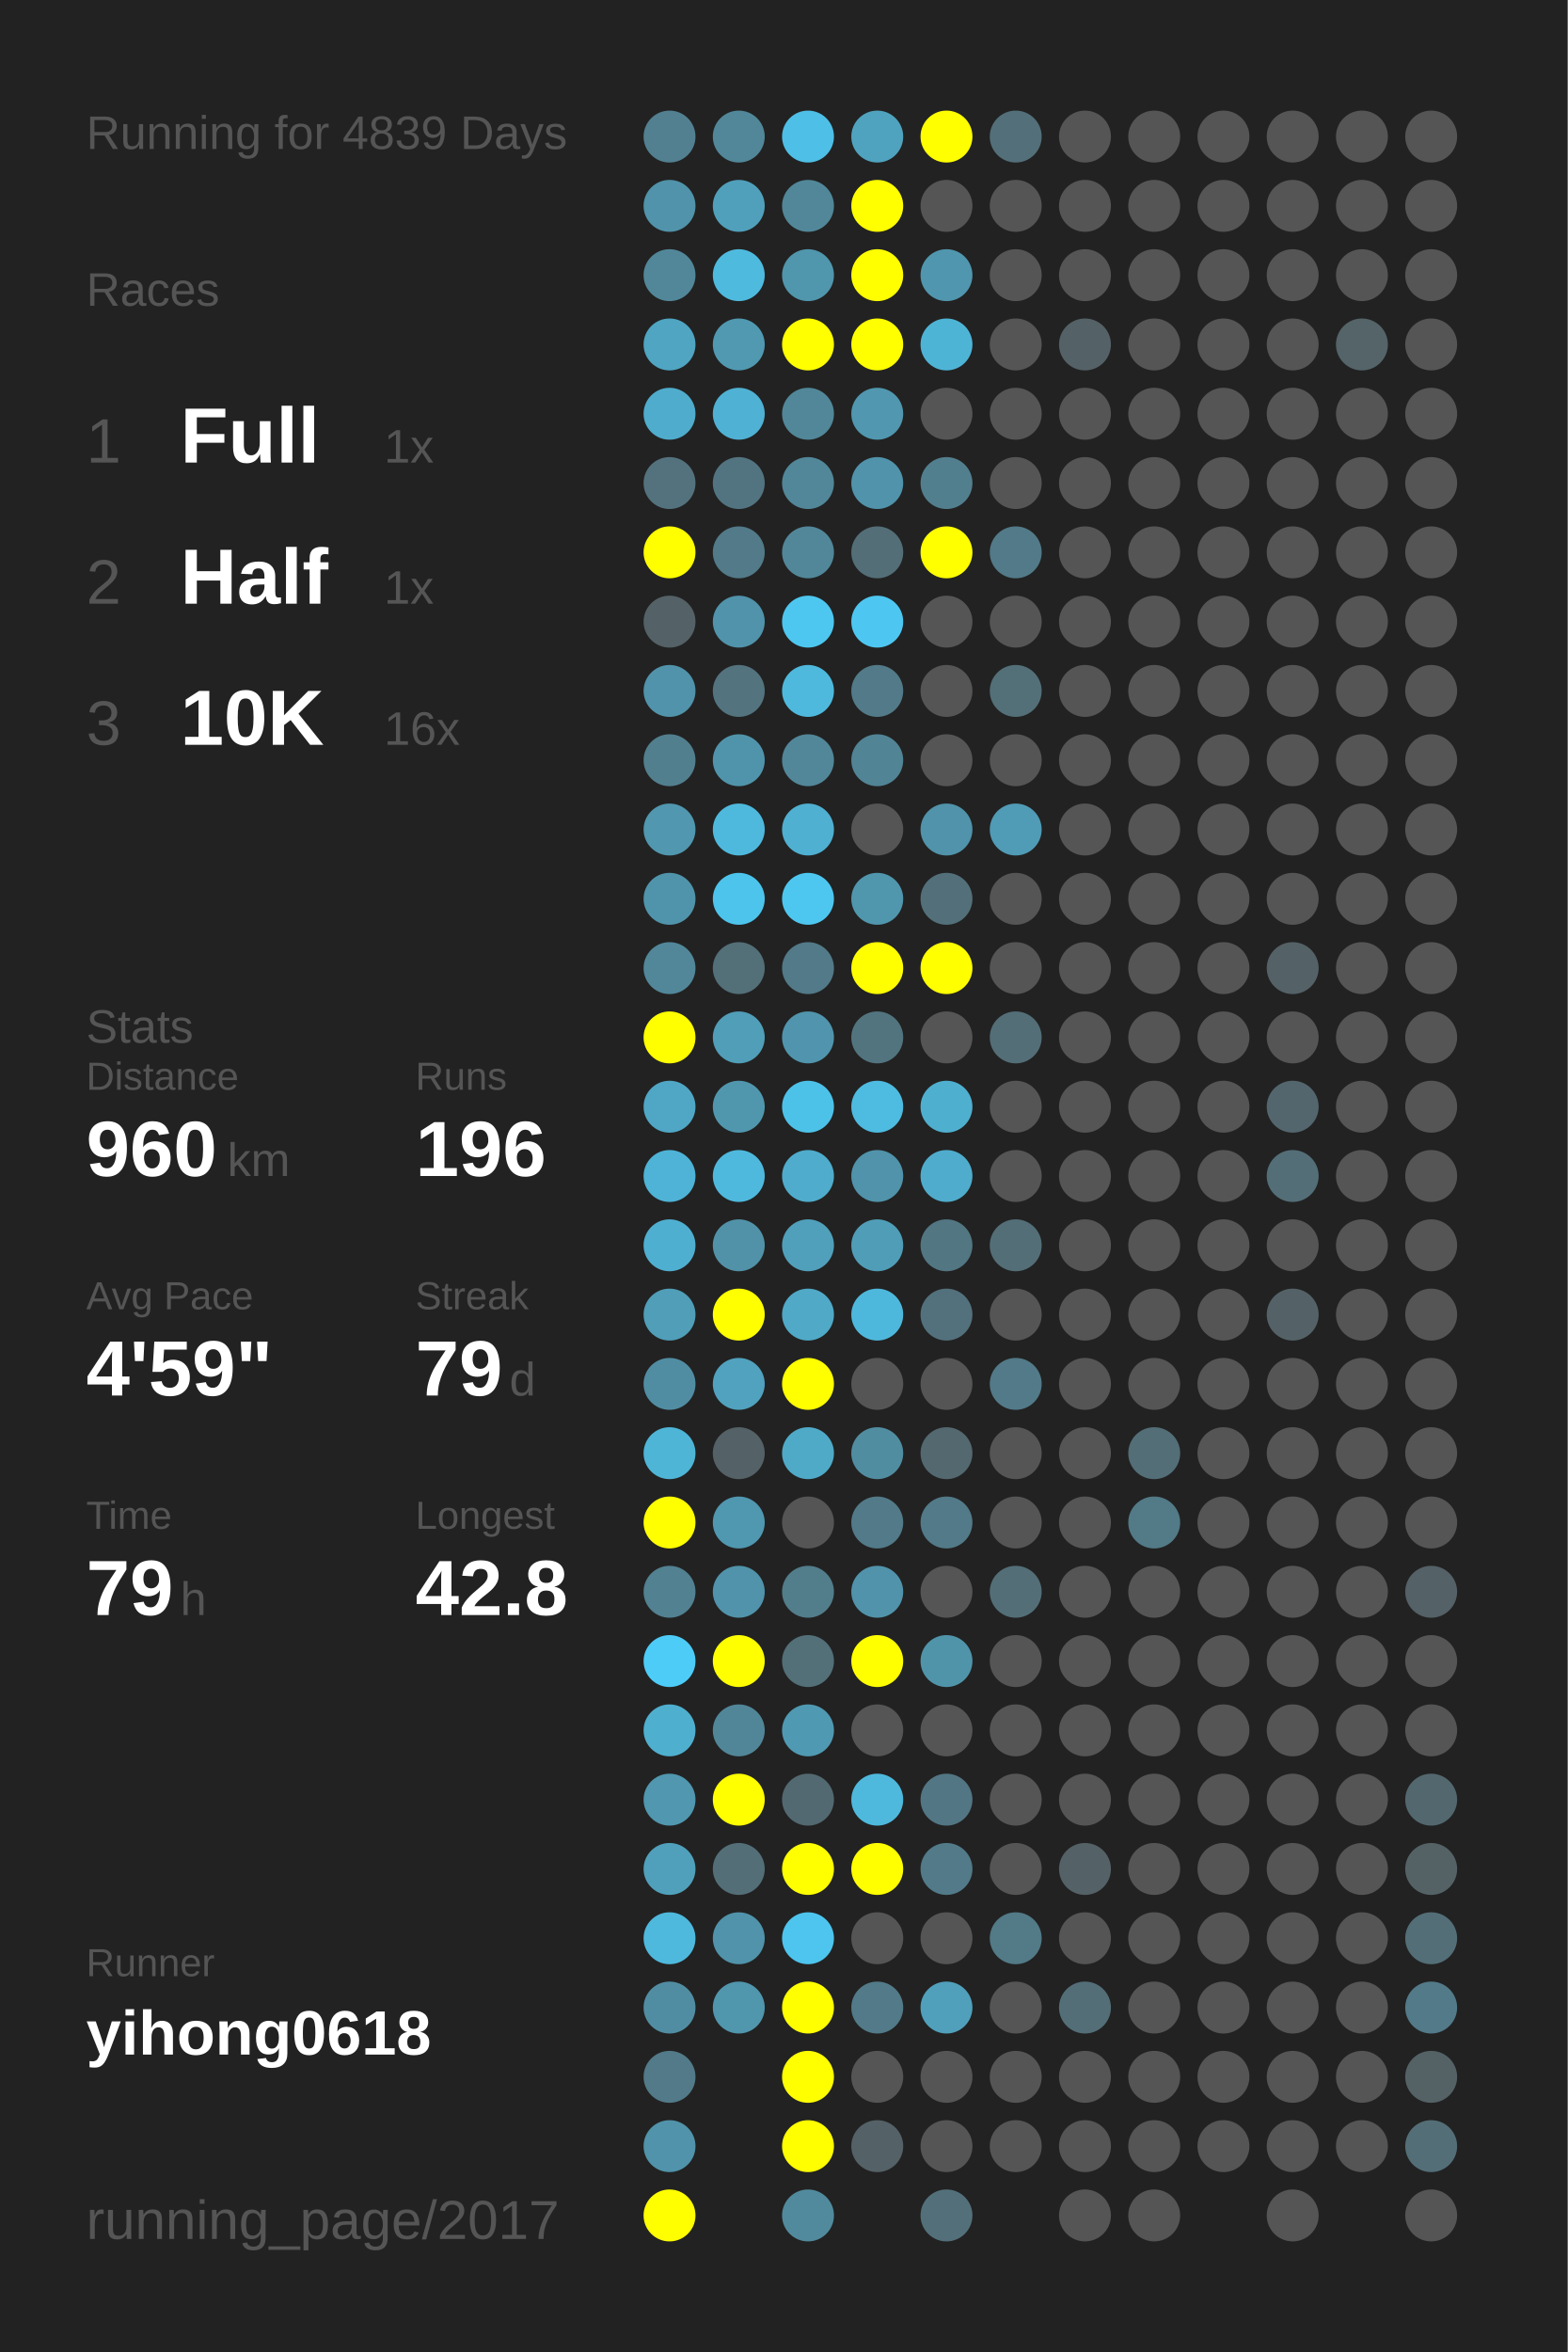
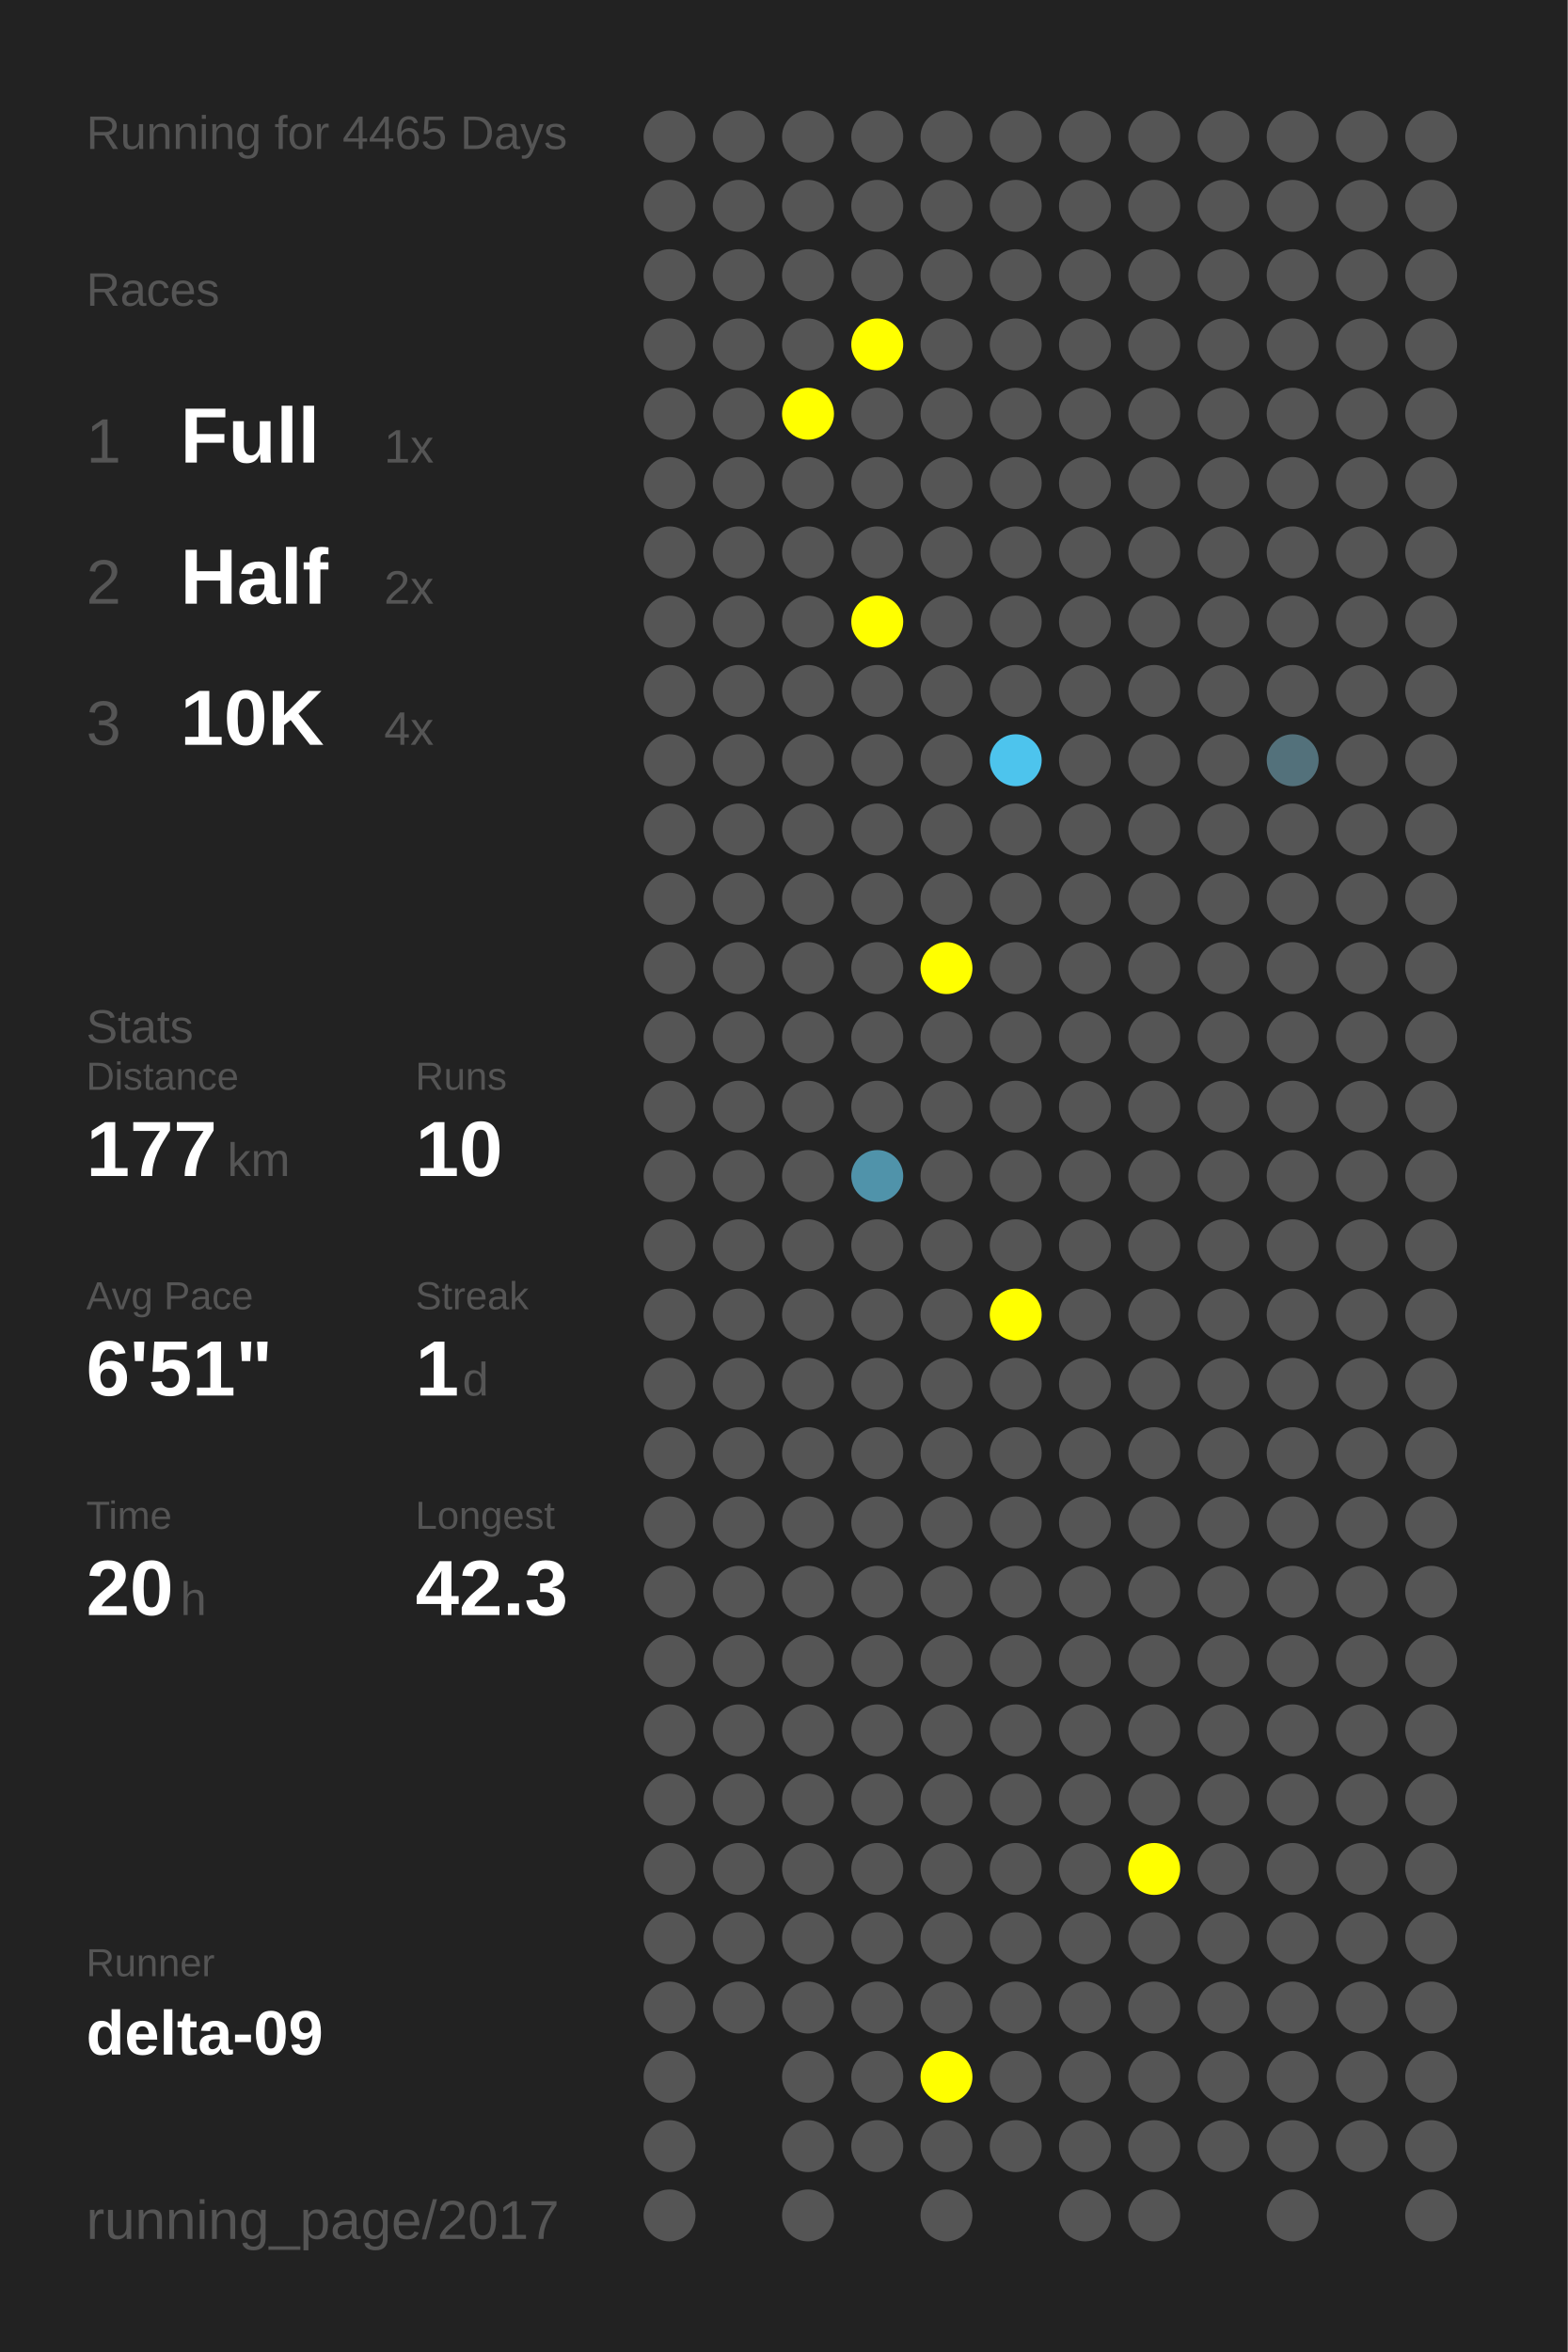
<svg xmlns="http://www.w3.org/2000/svg" baseProfile="full" height="300mm" version="1.1" viewBox="0,0,200,300" width="200mm">
  <defs />
  <rect fill="#222222" height="300" width="200" x="0" y="0" />
-   <text fill="#555555" style="font-size:6px; font-family:Arial;" x="11" y="19">Running for 4839 Days</text>
+   <text fill="#555555" style="font-size:6px; font-family:Arial;" x="11" y="19">Running for 4465 Days</text>
  <text fill="#555555" style="font-size:6px; font-family:Arial;" x="11" y="39">Races</text>
  <text fill="#555555" style="font-size:8px; font-family:Arial;" x="11" y="59">1</text>
  <text fill="#FFFFFF" style="font-size:10px; font-family:Arial; font-weight:bold;" x="23" y="59">Full</text>
  <text fill="#555555" style="font-size:6px; font-family:Arial;" x="49" y="59">1x</text>
  <text fill="#555555" style="font-size:8px; font-family:Arial;" x="11" y="77">2</text>
  <text fill="#FFFFFF" style="font-size:10px; font-family:Arial; font-weight:bold;" x="23" y="77">Half</text>
-   <text fill="#555555" style="font-size:6px; font-family:Arial;" x="49" y="77">1x</text>
+   <text fill="#555555" style="font-size:6px; font-family:Arial;" x="49" y="77">2x</text>
  <text fill="#555555" style="font-size:8px; font-family:Arial;" x="11" y="95">3</text>
  <text fill="#FFFFFF" style="font-size:10px; font-family:Arial; font-weight:bold;" x="23" y="95">10K</text>
-   <text fill="#555555" style="font-size:6px; font-family:Arial;" x="49" y="95">16x</text>
+   <text fill="#555555" style="font-size:6px; font-family:Arial;" x="49" y="95">4x</text>
  <text fill="#555555" style="font-size:6px; font-family:Arial;" x="11" y="133">Stats</text>
  <text fill="#555555" style="font-size:5px; font-family:Arial;" x="11" y="139">Distance</text>
-   <text fill="#FFFFFF" style="font-size:10px; font-family:Arial; font-weight:bold;" x="11" y="150">960</text>
+   <text fill="#FFFFFF" style="font-size:10px; font-family:Arial; font-weight:bold;" x="11" y="150">177</text>
  <text fill="#555555" style="font-size:6px; font-family:Arial;" x="29" y="150">km</text>
  <text fill="#555555" style="font-size:5px; font-family:Arial;" x="53" y="139">Runs</text>
-   <text fill="#FFFFFF" style="font-size:10px; font-family:Arial; font-weight:bold;" x="53" y="150">196</text>
+   <text fill="#FFFFFF" style="font-size:10px; font-family:Arial; font-weight:bold;" x="53" y="150">10</text>
  <text fill="#555555" style="font-size:5px; font-family:Arial;" x="11" y="167">Avg Pace</text>
-   <text fill="#FFFFFF" style="font-size:10px; font-family:Arial; font-weight:bold;" x="11" y="178">4'59"</text>
+   <text fill="#FFFFFF" style="font-size:10px; font-family:Arial; font-weight:bold;" x="11" y="178">6'51"</text>
  <text fill="#555555" style="font-size:5px; font-family:Arial;" x="53" y="167">Streak</text>
-   <text fill="#FFFFFF" style="font-size:10px; font-family:Arial; font-weight:bold;" x="53" y="178">79</text>
-   <text fill="#555555" style="font-size:6px; font-family:Arial;" x="65" y="178">d</text>
+   <text fill="#FFFFFF" style="font-size:10px; font-family:Arial; font-weight:bold;" x="53" y="178">1</text>
+   <text fill="#555555" style="font-size:6px; font-family:Arial;" x="59" y="178">d</text>
  <text fill="#555555" style="font-size:5px; font-family:Arial;" x="11" y="195">Time</text>
-   <text fill="#FFFFFF" style="font-size:10px; font-family:Arial; font-weight:bold;" x="11" y="206">79</text>
+   <text fill="#FFFFFF" style="font-size:10px; font-family:Arial; font-weight:bold;" x="11" y="206">20</text>
  <text fill="#555555" style="font-size:6px; font-family:Arial;" x="23" y="206">h</text>
  <text fill="#555555" style="font-size:5px; font-family:Arial;" x="53" y="195">Longest</text>
-   <text fill="#FFFFFF" style="font-size:10px; font-family:Arial; font-weight:bold;" x="53" y="206">42.8</text>
+   <text fill="#FFFFFF" style="font-size:10px; font-family:Arial; font-weight:bold;" x="53" y="206">42.3</text>
  <text fill="#555555" style="font-size:5px; font-family:Arial;" x="11" y="252.065">Runner</text>
-   <text fill="#FFFFFF" style="font-size:8px; font-family:Arial; font-weight:bold;" x="11" y="262.065">yihong0618</text>
+   <text fill="#FFFFFF" style="font-size:8px; font-family:Arial; font-weight:bold;" x="11" y="262.065">delta-09</text>
  <text fill="#555555" style="font-size:7px; font-family:Arial;" x="11" y="285.581">running_page/2017</text>
-   <circle cx="85.417" cy="17.419" fill="#528090" r="3.312" />
-   <circle cx="85.417" cy="26.258" fill="#5093aa" r="3.312" />
-   <circle cx="85.417" cy="35.097" fill="#518799" r="3.312" />
-   <circle cx="85.417" cy="43.935" fill="#4fa5c2" r="3.312" />
-   <circle cx="85.417" cy="52.774" fill="#4faccc" r="3.312" />
-   <circle cx="85.417" cy="61.613" fill="#53727d" r="3.312" />
-   <circle cx="85.417" cy="70.452" fill="#FFFF00" r="3.312" />
-   <circle cx="85.417" cy="79.29" fill="#546166" r="3.312" />
-   <circle cx="85.417" cy="88.129" fill="#5093aa" r="3.312" />
-   <circle cx="85.417" cy="96.968" fill="#527f8e" r="3.312" />
-   <circle cx="85.417" cy="105.806" fill="#5097af" r="3.312" />
-   <circle cx="85.417" cy="114.645" fill="#5094ab" r="3.312" />
-   <circle cx="85.417" cy="123.484" fill="#518799" r="3.312" />
-   <circle cx="85.417" cy="132.323" fill="#FFFF00" r="3.312" />
-   <circle cx="85.417" cy="141.161" fill="#4fa7c5" r="3.312" />
-   <circle cx="85.417" cy="150" fill="#4eb3d6" r="3.312" />
-   <circle cx="85.417" cy="158.839" fill="#4fafd0" r="3.312" />
-   <circle cx="85.417" cy="167.677" fill="#509eb8" r="3.312" />
-   <circle cx="85.417" cy="176.516" fill="#518da2" r="3.312" />
-   <circle cx="85.417" cy="185.355" fill="#4eb5d7" r="3.312" />
-   <circle cx="85.417" cy="194.194" fill="#FFFF00" r="3.312" />
-   <circle cx="85.417" cy="203.032" fill="#528191" r="3.312" />
-   <circle cx="85.417" cy="211.871" fill="#4dccf8" r="3.312" />
-   <circle cx="85.417" cy="220.71" fill="#4fafcf" r="3.312" />
-   <circle cx="85.417" cy="229.548" fill="#5097af" r="3.312" />
-   <circle cx="85.417" cy="238.387" fill="#50a0bb" r="3.312" />
-   <circle cx="85.417" cy="247.226" fill="#4eb9dd" r="3.312" />
-   <circle cx="85.417" cy="256.065" fill="#518da2" r="3.312" />
-   <circle cx="85.417" cy="264.903" fill="#527a88" r="3.312" />
-   <circle cx="85.417" cy="273.742" fill="#5093aa" r="3.312" />
-   <circle cx="85.417" cy="282.581" fill="#FFFF00" r="3.312" />
-   <circle cx="94.25" cy="17.419" fill="#518799" r="3.312" />
-   <circle cx="94.25" cy="26.258" fill="#50a0bb" r="3.312" />
-   <circle cx="94.25" cy="35.097" fill="#4ebade" r="3.312" />
-   <circle cx="94.25" cy="43.935" fill="#5099b1" r="3.312" />
-   <circle cx="94.25" cy="52.774" fill="#4fb1d3" r="3.312" />
-   <circle cx="94.25" cy="61.613" fill="#527480" r="3.312" />
-   <circle cx="94.25" cy="70.452" fill="#527a88" r="3.312" />
-   <circle cx="94.25" cy="79.29" fill="#5093aa" r="3.312" />
-   <circle cx="94.25" cy="88.129" fill="#53737e" r="3.312" />
-   <circle cx="94.25" cy="96.968" fill="#5094ab" r="3.312" />
-   <circle cx="94.25" cy="105.806" fill="#4eb9dd" r="3.312" />
-   <circle cx="94.25" cy="114.645" fill="#4dc4ec" r="3.312" />
-   <circle cx="94.25" cy="123.484" fill="#536f78" r="3.312" />
-   <circle cx="94.25" cy="132.323" fill="#509eb8" r="3.312" />
-   <circle cx="94.25" cy="141.161" fill="#5097ae" r="3.312" />
-   <circle cx="94.25" cy="150" fill="#4eb9dd" r="3.312" />
-   <circle cx="94.25" cy="158.839" fill="#5192a8" r="3.312" />
-   <circle cx="94.25" cy="167.677" fill="#FFFF00" r="3.312" />
-   <circle cx="94.25" cy="176.516" fill="#50a2be" r="3.312" />
-   <circle cx="94.25" cy="185.355" fill="#546166" r="3.312" />
-   <circle cx="94.25" cy="194.194" fill="#5097b0" r="3.312" />
-   <circle cx="94.25" cy="203.032" fill="#5093aa" r="3.312" />
-   <circle cx="94.25" cy="211.871" fill="#FFFF00" r="3.312" />
-   <circle cx="94.25" cy="220.71" fill="#518698" r="3.312" />
-   <circle cx="94.25" cy="229.548" fill="#FFFF00" r="3.312" />
-   <circle cx="94.25" cy="238.387" fill="#536e77" r="3.312" />
-   <circle cx="94.25" cy="247.226" fill="#5093aa" r="3.312" />
-   <circle cx="94.25" cy="256.065" fill="#5096ad" r="3.312" />
-   <circle cx="103.083" cy="17.419" fill="#4ebfe6" r="3.312" />
-   <circle cx="103.083" cy="26.258" fill="#518799" r="3.312" />
-   <circle cx="103.083" cy="35.097" fill="#5096ad" r="3.312" />
-   <circle cx="103.083" cy="43.935" fill="#FFFF00" r="3.312" />
-   <circle cx="103.083" cy="52.774" fill="#518799" r="3.312" />
-   <circle cx="103.083" cy="61.613" fill="#518799" r="3.312" />
-   <circle cx="103.083" cy="70.452" fill="#518799" r="3.312" />
-   <circle cx="103.083" cy="79.29" fill="#4dc7f0" r="3.312" />
-   <circle cx="103.083" cy="88.129" fill="#4eb9dd" r="3.312" />
-   <circle cx="103.083" cy="96.968" fill="#518799" r="3.312" />
-   <circle cx="103.083" cy="105.806" fill="#4fb0d1" r="3.312" />
-   <circle cx="103.083" cy="114.645" fill="#4dc7f0" r="3.312" />
-   <circle cx="103.083" cy="123.484" fill="#527a88" r="3.312" />
-   <circle cx="103.083" cy="132.323" fill="#5095ad" r="3.312" />
-   <circle cx="103.083" cy="141.161" fill="#4dc2e9" r="3.312" />
-   <circle cx="103.083" cy="150" fill="#4faccc" r="3.312" />
-   <circle cx="103.083" cy="158.839" fill="#50a0bb" r="3.312" />
-   <circle cx="103.083" cy="167.677" fill="#4fa9c7" r="3.312" />
-   <circle cx="103.083" cy="176.516" fill="#FFFF00" r="3.312" />
-   <circle cx="103.083" cy="185.355" fill="#4faac8" r="3.312" />
+   <circle cx="85.417" cy="17.419" fill="#555555" r="3.312" />
+   <circle cx="85.417" cy="26.258" fill="#555555" r="3.312" />
+   <circle cx="85.417" cy="35.097" fill="#555555" r="3.312" />
+   <circle cx="85.417" cy="43.935" fill="#555555" r="3.312" />
+   <circle cx="85.417" cy="52.774" fill="#555555" r="3.312" />
+   <circle cx="85.417" cy="61.613" fill="#555555" r="3.312" />
+   <circle cx="85.417" cy="70.452" fill="#555555" r="3.312" />
+   <circle cx="85.417" cy="79.29" fill="#555555" r="3.312" />
+   <circle cx="85.417" cy="88.129" fill="#555555" r="3.312" />
+   <circle cx="85.417" cy="96.968" fill="#555555" r="3.312" />
+   <circle cx="85.417" cy="105.806" fill="#555555" r="3.312" />
+   <circle cx="85.417" cy="114.645" fill="#555555" r="3.312" />
+   <circle cx="85.417" cy="123.484" fill="#555555" r="3.312" />
+   <circle cx="85.417" cy="132.323" fill="#555555" r="3.312" />
+   <circle cx="85.417" cy="141.161" fill="#555555" r="3.312" />
+   <circle cx="85.417" cy="150" fill="#555555" r="3.312" />
+   <circle cx="85.417" cy="158.839" fill="#555555" r="3.312" />
+   <circle cx="85.417" cy="167.677" fill="#555555" r="3.312" />
+   <circle cx="85.417" cy="176.516" fill="#555555" r="3.312" />
+   <circle cx="85.417" cy="185.355" fill="#555555" r="3.312" />
+   <circle cx="85.417" cy="194.194" fill="#555555" r="3.312" />
+   <circle cx="85.417" cy="203.032" fill="#555555" r="3.312" />
+   <circle cx="85.417" cy="211.871" fill="#555555" r="3.312" />
+   <circle cx="85.417" cy="220.71" fill="#555555" r="3.312" />
+   <circle cx="85.417" cy="229.548" fill="#555555" r="3.312" />
+   <circle cx="85.417" cy="238.387" fill="#555555" r="3.312" />
+   <circle cx="85.417" cy="247.226" fill="#555555" r="3.312" />
+   <circle cx="85.417" cy="256.065" fill="#555555" r="3.312" />
+   <circle cx="85.417" cy="264.903" fill="#555555" r="3.312" />
+   <circle cx="85.417" cy="273.742" fill="#555555" r="3.312" />
+   <circle cx="85.417" cy="282.581" fill="#555555" r="3.312" />
+   <circle cx="94.25" cy="17.419" fill="#555555" r="3.312" />
+   <circle cx="94.25" cy="26.258" fill="#555555" r="3.312" />
+   <circle cx="94.25" cy="35.097" fill="#555555" r="3.312" />
+   <circle cx="94.25" cy="43.935" fill="#555555" r="3.312" />
+   <circle cx="94.25" cy="52.774" fill="#555555" r="3.312" />
+   <circle cx="94.25" cy="61.613" fill="#555555" r="3.312" />
+   <circle cx="94.25" cy="70.452" fill="#555555" r="3.312" />
+   <circle cx="94.25" cy="79.29" fill="#555555" r="3.312" />
+   <circle cx="94.25" cy="88.129" fill="#555555" r="3.312" />
+   <circle cx="94.25" cy="96.968" fill="#555555" r="3.312" />
+   <circle cx="94.25" cy="105.806" fill="#555555" r="3.312" />
+   <circle cx="94.25" cy="114.645" fill="#555555" r="3.312" />
+   <circle cx="94.25" cy="123.484" fill="#555555" r="3.312" />
+   <circle cx="94.25" cy="132.323" fill="#555555" r="3.312" />
+   <circle cx="94.25" cy="141.161" fill="#555555" r="3.312" />
+   <circle cx="94.25" cy="150" fill="#555555" r="3.312" />
+   <circle cx="94.25" cy="158.839" fill="#555555" r="3.312" />
+   <circle cx="94.25" cy="167.677" fill="#555555" r="3.312" />
+   <circle cx="94.25" cy="176.516" fill="#555555" r="3.312" />
+   <circle cx="94.25" cy="185.355" fill="#555555" r="3.312" />
+   <circle cx="94.25" cy="194.194" fill="#555555" r="3.312" />
+   <circle cx="94.25" cy="203.032" fill="#555555" r="3.312" />
+   <circle cx="94.25" cy="211.871" fill="#555555" r="3.312" />
+   <circle cx="94.25" cy="220.71" fill="#555555" r="3.312" />
+   <circle cx="94.25" cy="229.548" fill="#555555" r="3.312" />
+   <circle cx="94.25" cy="238.387" fill="#555555" r="3.312" />
+   <circle cx="94.25" cy="247.226" fill="#555555" r="3.312" />
+   <circle cx="94.25" cy="256.065" fill="#555555" r="3.312" />
+   <circle cx="103.083" cy="17.419" fill="#555555" r="3.312" />
+   <circle cx="103.083" cy="26.258" fill="#555555" r="3.312" />
+   <circle cx="103.083" cy="35.097" fill="#555555" r="3.312" />
+   <circle cx="103.083" cy="43.935" fill="#555555" r="3.312" />
+   <circle cx="103.083" cy="52.774" fill="#FFFF00" r="3.312" />
+   <circle cx="103.083" cy="61.613" fill="#555555" r="3.312" />
+   <circle cx="103.083" cy="70.452" fill="#555555" r="3.312" />
+   <circle cx="103.083" cy="79.29" fill="#555555" r="3.312" />
+   <circle cx="103.083" cy="88.129" fill="#555555" r="3.312" />
+   <circle cx="103.083" cy="96.968" fill="#555555" r="3.312" />
+   <circle cx="103.083" cy="105.806" fill="#555555" r="3.312" />
+   <circle cx="103.083" cy="114.645" fill="#555555" r="3.312" />
+   <circle cx="103.083" cy="123.484" fill="#555555" r="3.312" />
+   <circle cx="103.083" cy="132.323" fill="#555555" r="3.312" />
+   <circle cx="103.083" cy="141.161" fill="#555555" r="3.312" />
+   <circle cx="103.083" cy="150" fill="#555555" r="3.312" />
+   <circle cx="103.083" cy="158.839" fill="#555555" r="3.312" />
+   <circle cx="103.083" cy="167.677" fill="#555555" r="3.312" />
+   <circle cx="103.083" cy="176.516" fill="#555555" r="3.312" />
+   <circle cx="103.083" cy="185.355" fill="#555555" r="3.312" />
  <circle cx="103.083" cy="194.194" fill="#555555" r="3.312" />
-   <circle cx="103.083" cy="203.032" fill="#527d8b" r="3.312" />
-   <circle cx="103.083" cy="211.871" fill="#536f78" r="3.312" />
-   <circle cx="103.083" cy="220.71" fill="#5099b2" r="3.312" />
-   <circle cx="103.083" cy="229.548" fill="#536971" r="3.312" />
-   <circle cx="103.083" cy="238.387" fill="#FFFF00" r="3.312" />
-   <circle cx="103.083" cy="247.226" fill="#4dc5ee" r="3.312" />
-   <circle cx="103.083" cy="256.065" fill="#FFFF00" r="3.312" />
-   <circle cx="103.083" cy="264.903" fill="#FFFF00" r="3.312" />
-   <circle cx="103.083" cy="273.742" fill="#FFFF00" r="3.312" />
-   <circle cx="103.083" cy="282.581" fill="#518a9d" r="3.312" />
-   <circle cx="111.917" cy="17.419" fill="#4fa3bf" r="3.312" />
-   <circle cx="111.917" cy="26.258" fill="#FFFF00" r="3.312" />
-   <circle cx="111.917" cy="35.097" fill="#FFFF00" r="3.312" />
+   <circle cx="103.083" cy="203.032" fill="#555555" r="3.312" />
+   <circle cx="103.083" cy="211.871" fill="#555555" r="3.312" />
+   <circle cx="103.083" cy="220.71" fill="#555555" r="3.312" />
+   <circle cx="103.083" cy="229.548" fill="#555555" r="3.312" />
+   <circle cx="103.083" cy="238.387" fill="#555555" r="3.312" />
+   <circle cx="103.083" cy="247.226" fill="#555555" r="3.312" />
+   <circle cx="103.083" cy="256.065" fill="#555555" r="3.312" />
+   <circle cx="103.083" cy="264.903" fill="#555555" r="3.312" />
+   <circle cx="103.083" cy="273.742" fill="#555555" r="3.312" />
+   <circle cx="103.083" cy="282.581" fill="#555555" r="3.312" />
+   <circle cx="111.917" cy="17.419" fill="#555555" r="3.312" />
+   <circle cx="111.917" cy="26.258" fill="#555555" r="3.312" />
+   <circle cx="111.917" cy="35.097" fill="#555555" r="3.312" />
  <circle cx="111.917" cy="43.935" fill="#FFFF00" r="3.312" />
-   <circle cx="111.917" cy="52.774" fill="#5097af" r="3.312" />
-   <circle cx="111.917" cy="61.613" fill="#5093aa" r="3.312" />
-   <circle cx="111.917" cy="70.452" fill="#536e77" r="3.312" />
-   <circle cx="111.917" cy="79.29" fill="#4dc7f1" r="3.312" />
-   <circle cx="111.917" cy="88.129" fill="#527a88" r="3.312" />
-   <circle cx="111.917" cy="96.968" fill="#518495" r="3.312" />
+   <circle cx="111.917" cy="52.774" fill="#555555" r="3.312" />
+   <circle cx="111.917" cy="61.613" fill="#555555" r="3.312" />
+   <circle cx="111.917" cy="70.452" fill="#555555" r="3.312" />
+   <circle cx="111.917" cy="79.29" fill="#FFFF00" r="3.312" />
+   <circle cx="111.917" cy="88.129" fill="#555555" r="3.312" />
+   <circle cx="111.917" cy="96.968" fill="#555555" r="3.312" />
  <circle cx="111.917" cy="105.806" fill="#555555" r="3.312" />
-   <circle cx="111.917" cy="114.645" fill="#5096ad" r="3.312" />
-   <circle cx="111.917" cy="123.484" fill="#FFFF00" r="3.312" />
-   <circle cx="111.917" cy="132.323" fill="#52747f" r="3.312" />
-   <circle cx="111.917" cy="141.161" fill="#4ebbe0" r="3.312" />
+   <circle cx="111.917" cy="114.645" fill="#555555" r="3.312" />
+   <circle cx="111.917" cy="123.484" fill="#555555" r="3.312" />
+   <circle cx="111.917" cy="132.323" fill="#555555" r="3.312" />
+   <circle cx="111.917" cy="141.161" fill="#555555" r="3.312" />
  <circle cx="111.917" cy="150" fill="#5093aa" r="3.312" />
-   <circle cx="111.917" cy="158.839" fill="#509db7" r="3.312" />
-   <circle cx="111.917" cy="167.677" fill="#4eb8dc" r="3.312" />
+   <circle cx="111.917" cy="158.839" fill="#555555" r="3.312" />
+   <circle cx="111.917" cy="167.677" fill="#555555" r="3.312" />
  <circle cx="111.917" cy="176.516" fill="#555555" r="3.312" />
-   <circle cx="111.917" cy="185.355" fill="#518da1" r="3.312" />
-   <circle cx="111.917" cy="194.194" fill="#527a88" r="3.312" />
-   <circle cx="111.917" cy="203.032" fill="#5093aa" r="3.312" />
-   <circle cx="111.917" cy="211.871" fill="#FFFF00" r="3.312" />
+   <circle cx="111.917" cy="185.355" fill="#555555" r="3.312" />
+   <circle cx="111.917" cy="194.194" fill="#555555" r="3.312" />
+   <circle cx="111.917" cy="203.032" fill="#555555" r="3.312" />
+   <circle cx="111.917" cy="211.871" fill="#555555" r="3.312" />
  <circle cx="111.917" cy="220.71" fill="#555555" r="3.312" />
-   <circle cx="111.917" cy="229.548" fill="#4eb9dd" r="3.312" />
-   <circle cx="111.917" cy="238.387" fill="#FFFF00" r="3.312" />
+   <circle cx="111.917" cy="229.548" fill="#555555" r="3.312" />
+   <circle cx="111.917" cy="238.387" fill="#555555" r="3.312" />
  <circle cx="111.917" cy="247.226" fill="#555555" r="3.312" />
-   <circle cx="111.917" cy="256.065" fill="#527a88" r="3.312" />
+   <circle cx="111.917" cy="256.065" fill="#555555" r="3.312" />
  <circle cx="111.917" cy="264.903" fill="#555555" r="3.312" />
-   <circle cx="111.917" cy="273.742" fill="#546166" r="3.312" />
-   <circle cx="120.75" cy="17.419" fill="#FFFF00" r="3.312" />
+   <circle cx="111.917" cy="273.742" fill="#555555" r="3.312" />
+   <circle cx="120.75" cy="17.419" fill="#555555" r="3.312" />
  <circle cx="120.75" cy="26.258" fill="#555555" r="3.312" />
-   <circle cx="120.75" cy="35.097" fill="#5096ae" r="3.312" />
-   <circle cx="120.75" cy="43.935" fill="#4eb4d6" r="3.312" />
+   <circle cx="120.75" cy="35.097" fill="#555555" r="3.312" />
+   <circle cx="120.75" cy="43.935" fill="#555555" r="3.312" />
  <circle cx="120.75" cy="52.774" fill="#555555" r="3.312" />
-   <circle cx="120.75" cy="61.613" fill="#527f8e" r="3.312" />
-   <circle cx="120.75" cy="70.452" fill="#FFFF00" r="3.312" />
+   <circle cx="120.75" cy="61.613" fill="#555555" r="3.312" />
+   <circle cx="120.75" cy="70.452" fill="#555555" r="3.312" />
  <circle cx="120.75" cy="79.29" fill="#555555" r="3.312" />
  <circle cx="120.75" cy="88.129" fill="#555555" r="3.312" />
  <circle cx="120.75" cy="96.968" fill="#555555" r="3.312" />
-   <circle cx="120.75" cy="105.806" fill="#5093aa" r="3.312" />
-   <circle cx="120.75" cy="114.645" fill="#53707a" r="3.312" />
+   <circle cx="120.75" cy="105.806" fill="#555555" r="3.312" />
+   <circle cx="120.75" cy="114.645" fill="#555555" r="3.312" />
  <circle cx="120.75" cy="123.484" fill="#FFFF00" r="3.312" />
  <circle cx="120.75" cy="132.323" fill="#555555" r="3.312" />
-   <circle cx="120.75" cy="141.161" fill="#4fafcf" r="3.312" />
-   <circle cx="120.75" cy="150" fill="#4faccc" r="3.312" />
-   <circle cx="120.75" cy="158.839" fill="#527682" r="3.312" />
-   <circle cx="120.75" cy="167.677" fill="#53717c" r="3.312" />
+   <circle cx="120.75" cy="141.161" fill="#555555" r="3.312" />
+   <circle cx="120.75" cy="150" fill="#555555" r="3.312" />
+   <circle cx="120.75" cy="158.839" fill="#555555" r="3.312" />
+   <circle cx="120.75" cy="167.677" fill="#555555" r="3.312" />
  <circle cx="120.75" cy="176.516" fill="#555555" r="3.312" />
-   <circle cx="120.75" cy="185.355" fill="#53686f" r="3.312" />
-   <circle cx="120.75" cy="194.194" fill="#527a88" r="3.312" />
+   <circle cx="120.75" cy="185.355" fill="#555555" r="3.312" />
+   <circle cx="120.75" cy="194.194" fill="#555555" r="3.312" />
  <circle cx="120.75" cy="203.032" fill="#555555" r="3.312" />
-   <circle cx="120.75" cy="211.871" fill="#5094aa" r="3.312" />
+   <circle cx="120.75" cy="211.871" fill="#555555" r="3.312" />
  <circle cx="120.75" cy="220.71" fill="#555555" r="3.312" />
-   <circle cx="120.75" cy="229.548" fill="#527683" r="3.312" />
-   <circle cx="120.75" cy="238.387" fill="#527a88" r="3.312" />
+   <circle cx="120.75" cy="229.548" fill="#555555" r="3.312" />
+   <circle cx="120.75" cy="238.387" fill="#555555" r="3.312" />
  <circle cx="120.75" cy="247.226" fill="#555555" r="3.312" />
-   <circle cx="120.75" cy="256.065" fill="#50a0bb" r="3.312" />
-   <circle cx="120.75" cy="264.903" fill="#555555" r="3.312" />
+   <circle cx="120.75" cy="256.065" fill="#555555" r="3.312" />
+   <circle cx="120.75" cy="264.903" fill="#FFFF00" r="3.312" />
  <circle cx="120.75" cy="273.742" fill="#555555" r="3.312" />
-   <circle cx="120.75" cy="282.581" fill="#53707a" r="3.312" />
-   <circle cx="129.583" cy="17.419" fill="#536f79" r="3.312" />
+   <circle cx="120.75" cy="282.581" fill="#555555" r="3.312" />
+   <circle cx="129.583" cy="17.419" fill="#555555" r="3.312" />
  <circle cx="129.583" cy="26.258" fill="#555555" r="3.312" />
  <circle cx="129.583" cy="35.097" fill="#555555" r="3.312" />
  <circle cx="129.583" cy="43.935" fill="#555555" r="3.312" />
  <circle cx="129.583" cy="52.774" fill="#555555" r="3.312" />
  <circle cx="129.583" cy="61.613" fill="#555555" r="3.312" />
-   <circle cx="129.583" cy="70.452" fill="#527a88" r="3.312" />
+   <circle cx="129.583" cy="70.452" fill="#555555" r="3.312" />
  <circle cx="129.583" cy="79.29" fill="#555555" r="3.312" />
-   <circle cx="129.583" cy="88.129" fill="#536f78" r="3.312" />
-   <circle cx="129.583" cy="96.968" fill="#555555" r="3.312" />
-   <circle cx="129.583" cy="105.806" fill="#509bb5" r="3.312" />
+   <circle cx="129.583" cy="88.129" fill="#555555" r="3.312" />
+   <circle cx="129.583" cy="96.968" fill="#4dc4ed" r="3.312" />
+   <circle cx="129.583" cy="105.806" fill="#555555" r="3.312" />
  <circle cx="129.583" cy="114.645" fill="#555555" r="3.312" />
  <circle cx="129.583" cy="123.484" fill="#555555" r="3.312" />
-   <circle cx="129.583" cy="132.323" fill="#536e77" r="3.312" />
+   <circle cx="129.583" cy="132.323" fill="#555555" r="3.312" />
  <circle cx="129.583" cy="141.161" fill="#555555" r="3.312" />
  <circle cx="129.583" cy="150" fill="#555555" r="3.312" />
-   <circle cx="129.583" cy="158.839" fill="#536e77" r="3.312" />
-   <circle cx="129.583" cy="167.677" fill="#555555" r="3.312" />
-   <circle cx="129.583" cy="176.516" fill="#527a88" r="3.312" />
+   <circle cx="129.583" cy="158.839" fill="#555555" r="3.312" />
+   <circle cx="129.583" cy="167.677" fill="#FFFF00" r="3.312" />
+   <circle cx="129.583" cy="176.516" fill="#555555" r="3.312" />
  <circle cx="129.583" cy="185.355" fill="#555555" r="3.312" />
  <circle cx="129.583" cy="194.194" fill="#555555" r="3.312" />
-   <circle cx="129.583" cy="203.032" fill="#536e77" r="3.312" />
+   <circle cx="129.583" cy="203.032" fill="#555555" r="3.312" />
  <circle cx="129.583" cy="211.871" fill="#555555" r="3.312" />
  <circle cx="129.583" cy="220.71" fill="#555555" r="3.312" />
  <circle cx="129.583" cy="229.548" fill="#555555" r="3.312" />
  <circle cx="129.583" cy="238.387" fill="#555555" r="3.312" />
-   <circle cx="129.583" cy="247.226" fill="#527a87" r="3.312" />
+   <circle cx="129.583" cy="247.226" fill="#555555" r="3.312" />
  <circle cx="129.583" cy="256.065" fill="#555555" r="3.312" />
  <circle cx="129.583" cy="264.903" fill="#555555" r="3.312" />
  <circle cx="129.583" cy="273.742" fill="#555555" r="3.312" />
  <circle cx="138.417" cy="17.419" fill="#555555" r="3.312" />
  <circle cx="138.417" cy="26.258" fill="#555555" r="3.312" />
  <circle cx="138.417" cy="35.097" fill="#555555" r="3.312" />
-   <circle cx="138.417" cy="43.935" fill="#546166" r="3.312" />
+   <circle cx="138.417" cy="43.935" fill="#555555" r="3.312" />
  <circle cx="138.417" cy="52.774" fill="#555555" r="3.312" />
  <circle cx="138.417" cy="61.613" fill="#555555" r="3.312" />
  <circle cx="138.417" cy="70.452" fill="#555555" r="3.312" />
  <circle cx="138.417" cy="79.29" fill="#555555" r="3.312" />
  <circle cx="138.417" cy="88.129" fill="#555555" r="3.312" />
  <circle cx="138.417" cy="96.968" fill="#555555" r="3.312" />
  <circle cx="138.417" cy="105.806" fill="#555555" r="3.312" />
  <circle cx="138.417" cy="114.645" fill="#555555" r="3.312" />
  <circle cx="138.417" cy="123.484" fill="#555555" r="3.312" />
  <circle cx="138.417" cy="132.323" fill="#555555" r="3.312" />
  <circle cx="138.417" cy="141.161" fill="#555555" r="3.312" />
  <circle cx="138.417" cy="150" fill="#555555" r="3.312" />
  <circle cx="138.417" cy="158.839" fill="#555555" r="3.312" />
  <circle cx="138.417" cy="167.677" fill="#555555" r="3.312" />
  <circle cx="138.417" cy="176.516" fill="#555555" r="3.312" />
  <circle cx="138.417" cy="185.355" fill="#555555" r="3.312" />
  <circle cx="138.417" cy="194.194" fill="#555555" r="3.312" />
  <circle cx="138.417" cy="203.032" fill="#555555" r="3.312" />
  <circle cx="138.417" cy="211.871" fill="#555555" r="3.312" />
  <circle cx="138.417" cy="220.71" fill="#555555" r="3.312" />
  <circle cx="138.417" cy="229.548" fill="#555555" r="3.312" />
-   <circle cx="138.417" cy="238.387" fill="#546166" r="3.312" />
+   <circle cx="138.417" cy="238.387" fill="#555555" r="3.312" />
  <circle cx="138.417" cy="247.226" fill="#555555" r="3.312" />
-   <circle cx="138.417" cy="256.065" fill="#536e77" r="3.312" />
+   <circle cx="138.417" cy="256.065" fill="#555555" r="3.312" />
  <circle cx="138.417" cy="264.903" fill="#555555" r="3.312" />
  <circle cx="138.417" cy="273.742" fill="#555555" r="3.312" />
  <circle cx="138.417" cy="282.581" fill="#555555" r="3.312" />
  <circle cx="147.25" cy="17.419" fill="#555555" r="3.312" />
  <circle cx="147.25" cy="26.258" fill="#555555" r="3.312" />
  <circle cx="147.25" cy="35.097" fill="#555555" r="3.312" />
  <circle cx="147.25" cy="43.935" fill="#555555" r="3.312" />
  <circle cx="147.25" cy="52.774" fill="#555555" r="3.312" />
  <circle cx="147.25" cy="61.613" fill="#555555" r="3.312" />
  <circle cx="147.25" cy="70.452" fill="#555555" r="3.312" />
  <circle cx="147.25" cy="79.29" fill="#555555" r="3.312" />
  <circle cx="147.25" cy="88.129" fill="#555555" r="3.312" />
  <circle cx="147.25" cy="96.968" fill="#555555" r="3.312" />
  <circle cx="147.25" cy="105.806" fill="#555555" r="3.312" />
  <circle cx="147.25" cy="114.645" fill="#555555" r="3.312" />
  <circle cx="147.25" cy="123.484" fill="#555555" r="3.312" />
  <circle cx="147.25" cy="132.323" fill="#555555" r="3.312" />
  <circle cx="147.25" cy="141.161" fill="#555555" r="3.312" />
  <circle cx="147.25" cy="150" fill="#555555" r="3.312" />
  <circle cx="147.25" cy="158.839" fill="#555555" r="3.312" />
  <circle cx="147.25" cy="167.677" fill="#555555" r="3.312" />
  <circle cx="147.25" cy="176.516" fill="#555555" r="3.312" />
-   <circle cx="147.25" cy="185.355" fill="#536e77" r="3.312" />
-   <circle cx="147.25" cy="194.194" fill="#527a87" r="3.312" />
+   <circle cx="147.25" cy="185.355" fill="#555555" r="3.312" />
+   <circle cx="147.25" cy="194.194" fill="#555555" r="3.312" />
  <circle cx="147.25" cy="203.032" fill="#555555" r="3.312" />
  <circle cx="147.25" cy="211.871" fill="#555555" r="3.312" />
  <circle cx="147.25" cy="220.71" fill="#555555" r="3.312" />
  <circle cx="147.25" cy="229.548" fill="#555555" r="3.312" />
-   <circle cx="147.25" cy="238.387" fill="#555555" r="3.312" />
+   <circle cx="147.25" cy="238.387" fill="#FFFF00" r="3.312" />
  <circle cx="147.25" cy="247.226" fill="#555555" r="3.312" />
  <circle cx="147.25" cy="256.065" fill="#555555" r="3.312" />
  <circle cx="147.25" cy="264.903" fill="#555555" r="3.312" />
  <circle cx="147.25" cy="273.742" fill="#555555" r="3.312" />
  <circle cx="147.25" cy="282.581" fill="#555555" r="3.312" />
  <circle cx="156.083" cy="17.419" fill="#555555" r="3.312" />
  <circle cx="156.083" cy="26.258" fill="#555555" r="3.312" />
  <circle cx="156.083" cy="35.097" fill="#555555" r="3.312" />
  <circle cx="156.083" cy="43.935" fill="#555555" r="3.312" />
  <circle cx="156.083" cy="52.774" fill="#555555" r="3.312" />
  <circle cx="156.083" cy="61.613" fill="#555555" r="3.312" />
  <circle cx="156.083" cy="70.452" fill="#555555" r="3.312" />
  <circle cx="156.083" cy="79.29" fill="#555555" r="3.312" />
  <circle cx="156.083" cy="88.129" fill="#555555" r="3.312" />
  <circle cx="156.083" cy="96.968" fill="#555555" r="3.312" />
  <circle cx="156.083" cy="105.806" fill="#555555" r="3.312" />
  <circle cx="156.083" cy="114.645" fill="#555555" r="3.312" />
  <circle cx="156.083" cy="123.484" fill="#555555" r="3.312" />
  <circle cx="156.083" cy="132.323" fill="#555555" r="3.312" />
  <circle cx="156.083" cy="141.161" fill="#555555" r="3.312" />
  <circle cx="156.083" cy="150" fill="#555555" r="3.312" />
  <circle cx="156.083" cy="158.839" fill="#555555" r="3.312" />
  <circle cx="156.083" cy="167.677" fill="#555555" r="3.312" />
  <circle cx="156.083" cy="176.516" fill="#555555" r="3.312" />
  <circle cx="156.083" cy="185.355" fill="#555555" r="3.312" />
  <circle cx="156.083" cy="194.194" fill="#555555" r="3.312" />
  <circle cx="156.083" cy="203.032" fill="#555555" r="3.312" />
  <circle cx="156.083" cy="211.871" fill="#555555" r="3.312" />
  <circle cx="156.083" cy="220.71" fill="#555555" r="3.312" />
  <circle cx="156.083" cy="229.548" fill="#555555" r="3.312" />
  <circle cx="156.083" cy="238.387" fill="#555555" r="3.312" />
  <circle cx="156.083" cy="247.226" fill="#555555" r="3.312" />
  <circle cx="156.083" cy="256.065" fill="#555555" r="3.312" />
  <circle cx="156.083" cy="264.903" fill="#555555" r="3.312" />
  <circle cx="156.083" cy="273.742" fill="#555555" r="3.312" />
  <circle cx="164.917" cy="17.419" fill="#555555" r="3.312" />
  <circle cx="164.917" cy="26.258" fill="#555555" r="3.312" />
  <circle cx="164.917" cy="35.097" fill="#555555" r="3.312" />
  <circle cx="164.917" cy="43.935" fill="#555555" r="3.312" />
  <circle cx="164.917" cy="52.774" fill="#555555" r="3.312" />
  <circle cx="164.917" cy="61.613" fill="#555555" r="3.312" />
  <circle cx="164.917" cy="70.452" fill="#555555" r="3.312" />
  <circle cx="164.917" cy="79.29" fill="#555555" r="3.312" />
  <circle cx="164.917" cy="88.129" fill="#555555" r="3.312" />
-   <circle cx="164.917" cy="96.968" fill="#555555" r="3.312" />
+   <circle cx="164.917" cy="96.968" fill="#53717b" r="3.312" />
  <circle cx="164.917" cy="105.806" fill="#555555" r="3.312" />
  <circle cx="164.917" cy="114.645" fill="#555555" r="3.312" />
-   <circle cx="164.917" cy="123.484" fill="#546166" r="3.312" />
+   <circle cx="164.917" cy="123.484" fill="#555555" r="3.312" />
  <circle cx="164.917" cy="132.323" fill="#555555" r="3.312" />
-   <circle cx="164.917" cy="141.161" fill="#53666d" r="3.312" />
-   <circle cx="164.917" cy="150" fill="#536e77" r="3.312" />
+   <circle cx="164.917" cy="141.161" fill="#555555" r="3.312" />
+   <circle cx="164.917" cy="150" fill="#555555" r="3.312" />
  <circle cx="164.917" cy="158.839" fill="#555555" r="3.312" />
-   <circle cx="164.917" cy="167.677" fill="#546267" r="3.312" />
+   <circle cx="164.917" cy="167.677" fill="#555555" r="3.312" />
  <circle cx="164.917" cy="176.516" fill="#555555" r="3.312" />
  <circle cx="164.917" cy="185.355" fill="#555555" r="3.312" />
  <circle cx="164.917" cy="194.194" fill="#555555" r="3.312" />
  <circle cx="164.917" cy="203.032" fill="#555555" r="3.312" />
  <circle cx="164.917" cy="211.871" fill="#555555" r="3.312" />
  <circle cx="164.917" cy="220.71" fill="#555555" r="3.312" />
  <circle cx="164.917" cy="229.548" fill="#555555" r="3.312" />
  <circle cx="164.917" cy="238.387" fill="#555555" r="3.312" />
  <circle cx="164.917" cy="247.226" fill="#555555" r="3.312" />
  <circle cx="164.917" cy="256.065" fill="#555555" r="3.312" />
  <circle cx="164.917" cy="264.903" fill="#555555" r="3.312" />
  <circle cx="164.917" cy="273.742" fill="#555555" r="3.312" />
  <circle cx="164.917" cy="282.581" fill="#555555" r="3.312" />
  <circle cx="173.75" cy="17.419" fill="#555555" r="3.312" />
  <circle cx="173.75" cy="26.258" fill="#555555" r="3.312" />
  <circle cx="173.75" cy="35.097" fill="#555555" r="3.312" />
-   <circle cx="173.75" cy="43.935" fill="#546469" r="3.312" />
+   <circle cx="173.75" cy="43.935" fill="#555555" r="3.312" />
  <circle cx="173.75" cy="52.774" fill="#555555" r="3.312" />
  <circle cx="173.75" cy="61.613" fill="#555555" r="3.312" />
  <circle cx="173.75" cy="70.452" fill="#555555" r="3.312" />
  <circle cx="173.75" cy="79.29" fill="#555555" r="3.312" />
  <circle cx="173.75" cy="88.129" fill="#555555" r="3.312" />
  <circle cx="173.75" cy="96.968" fill="#555555" r="3.312" />
  <circle cx="173.75" cy="105.806" fill="#555555" r="3.312" />
  <circle cx="173.75" cy="114.645" fill="#555555" r="3.312" />
  <circle cx="173.75" cy="123.484" fill="#555555" r="3.312" />
  <circle cx="173.75" cy="132.323" fill="#555555" r="3.312" />
  <circle cx="173.75" cy="141.161" fill="#555555" r="3.312" />
  <circle cx="173.75" cy="150" fill="#555555" r="3.312" />
  <circle cx="173.75" cy="158.839" fill="#555555" r="3.312" />
  <circle cx="173.75" cy="167.677" fill="#555555" r="3.312" />
  <circle cx="173.75" cy="176.516" fill="#555555" r="3.312" />
  <circle cx="173.75" cy="185.355" fill="#555555" r="3.312" />
  <circle cx="173.75" cy="194.194" fill="#555555" r="3.312" />
  <circle cx="173.75" cy="203.032" fill="#555555" r="3.312" />
  <circle cx="173.75" cy="211.871" fill="#555555" r="3.312" />
  <circle cx="173.75" cy="220.71" fill="#555555" r="3.312" />
  <circle cx="173.75" cy="229.548" fill="#555555" r="3.312" />
  <circle cx="173.75" cy="238.387" fill="#555555" r="3.312" />
  <circle cx="173.75" cy="247.226" fill="#555555" r="3.312" />
  <circle cx="173.75" cy="256.065" fill="#555555" r="3.312" />
  <circle cx="173.75" cy="264.903" fill="#555555" r="3.312" />
  <circle cx="173.75" cy="273.742" fill="#555555" r="3.312" />
  <circle cx="182.583" cy="17.419" fill="#555555" r="3.312" />
  <circle cx="182.583" cy="26.258" fill="#555555" r="3.312" />
  <circle cx="182.583" cy="35.097" fill="#555555" r="3.312" />
  <circle cx="182.583" cy="43.935" fill="#555555" r="3.312" />
  <circle cx="182.583" cy="52.774" fill="#555555" r="3.312" />
  <circle cx="182.583" cy="61.613" fill="#555555" r="3.312" />
  <circle cx="182.583" cy="70.452" fill="#555555" r="3.312" />
  <circle cx="182.583" cy="79.29" fill="#555555" r="3.312" />
  <circle cx="182.583" cy="88.129" fill="#555555" r="3.312" />
  <circle cx="182.583" cy="96.968" fill="#555555" r="3.312" />
  <circle cx="182.583" cy="105.806" fill="#555555" r="3.312" />
  <circle cx="182.583" cy="114.645" fill="#555555" r="3.312" />
  <circle cx="182.583" cy="123.484" fill="#555555" r="3.312" />
  <circle cx="182.583" cy="132.323" fill="#555555" r="3.312" />
  <circle cx="182.583" cy="141.161" fill="#555555" r="3.312" />
  <circle cx="182.583" cy="150" fill="#555555" r="3.312" />
  <circle cx="182.583" cy="158.839" fill="#555555" r="3.312" />
  <circle cx="182.583" cy="167.677" fill="#555555" r="3.312" />
  <circle cx="182.583" cy="176.516" fill="#555555" r="3.312" />
  <circle cx="182.583" cy="185.355" fill="#555555" r="3.312" />
  <circle cx="182.583" cy="194.194" fill="#555555" r="3.312" />
-   <circle cx="182.583" cy="203.032" fill="#546166" r="3.312" />
+   <circle cx="182.583" cy="203.032" fill="#555555" r="3.312" />
  <circle cx="182.583" cy="211.871" fill="#555555" r="3.312" />
  <circle cx="182.583" cy="220.71" fill="#555555" r="3.312" />
-   <circle cx="182.583" cy="229.548" fill="#53676e" r="3.312" />
-   <circle cx="182.583" cy="238.387" fill="#546266" r="3.312" />
-   <circle cx="182.583" cy="247.226" fill="#536e77" r="3.312" />
-   <circle cx="182.583" cy="256.065" fill="#527a88" r="3.312" />
-   <circle cx="182.583" cy="264.903" fill="#546266" r="3.312" />
-   <circle cx="182.583" cy="273.742" fill="#536e77" r="3.312" />
+   <circle cx="182.583" cy="229.548" fill="#555555" r="3.312" />
+   <circle cx="182.583" cy="238.387" fill="#555555" r="3.312" />
+   <circle cx="182.583" cy="247.226" fill="#555555" r="3.312" />
+   <circle cx="182.583" cy="256.065" fill="#555555" r="3.312" />
+   <circle cx="182.583" cy="264.903" fill="#555555" r="3.312" />
+   <circle cx="182.583" cy="273.742" fill="#555555" r="3.312" />
  <circle cx="182.583" cy="282.581" fill="#555555" r="3.312" />
</svg>
